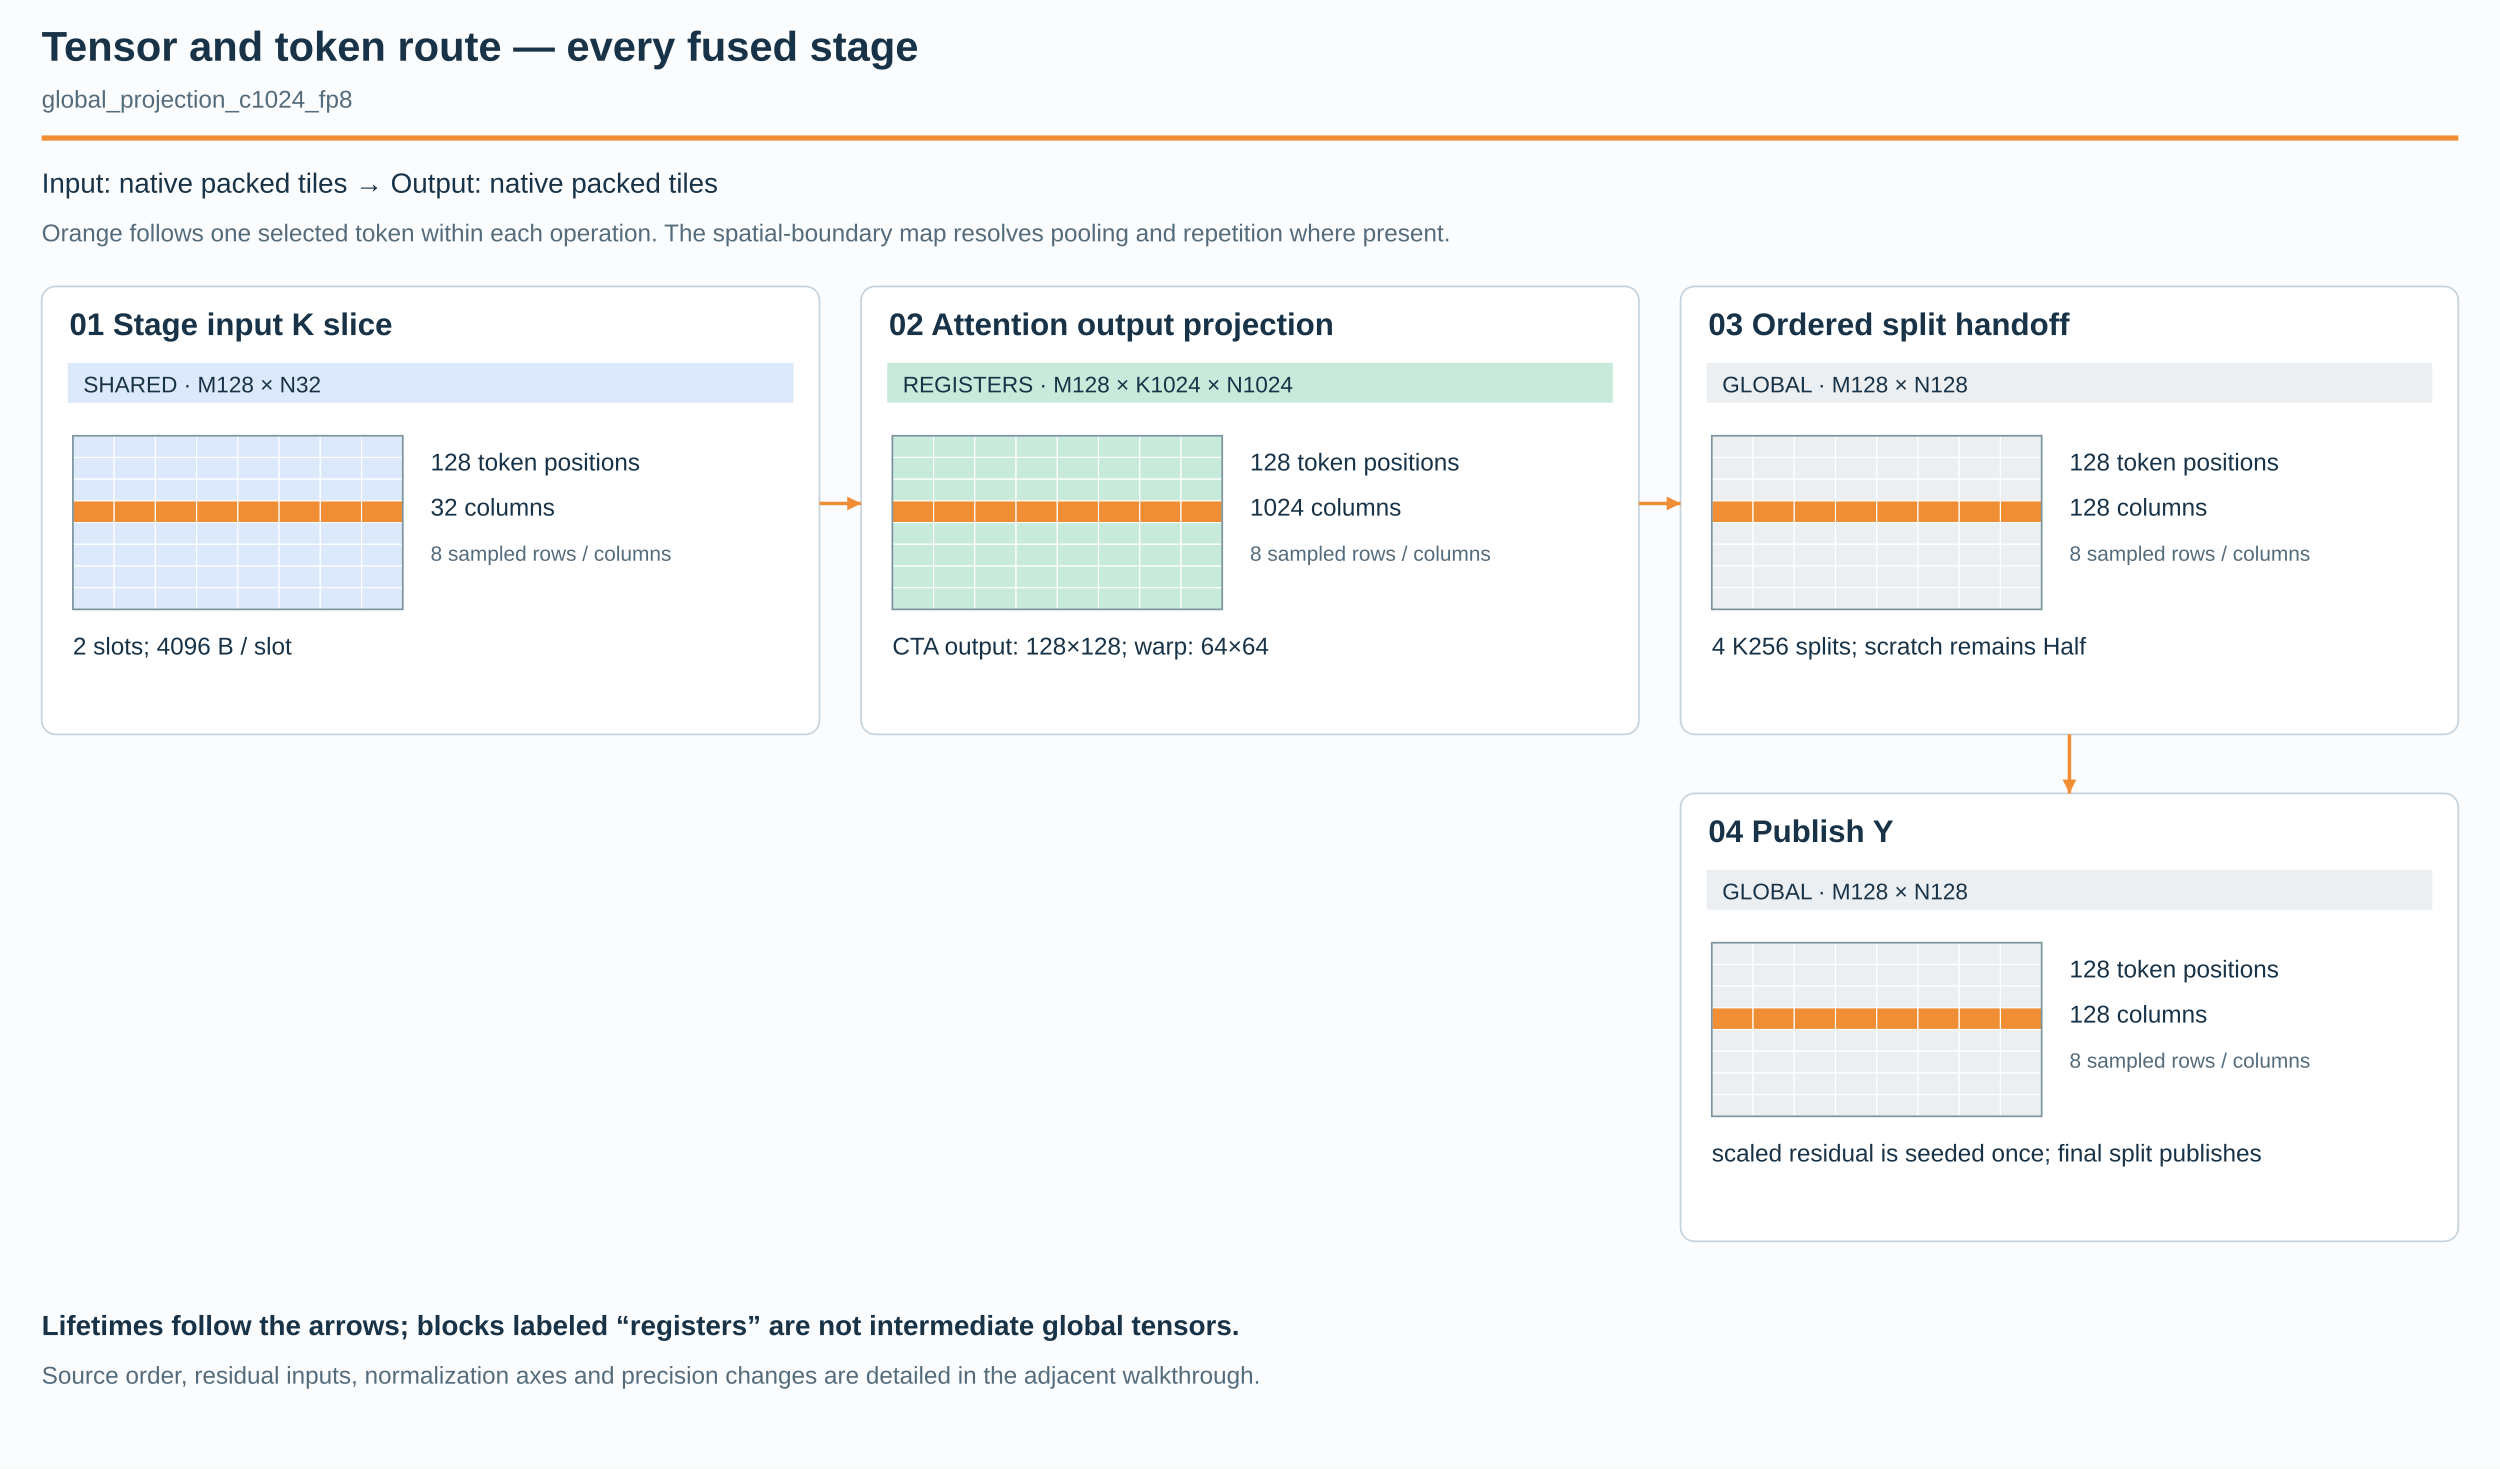
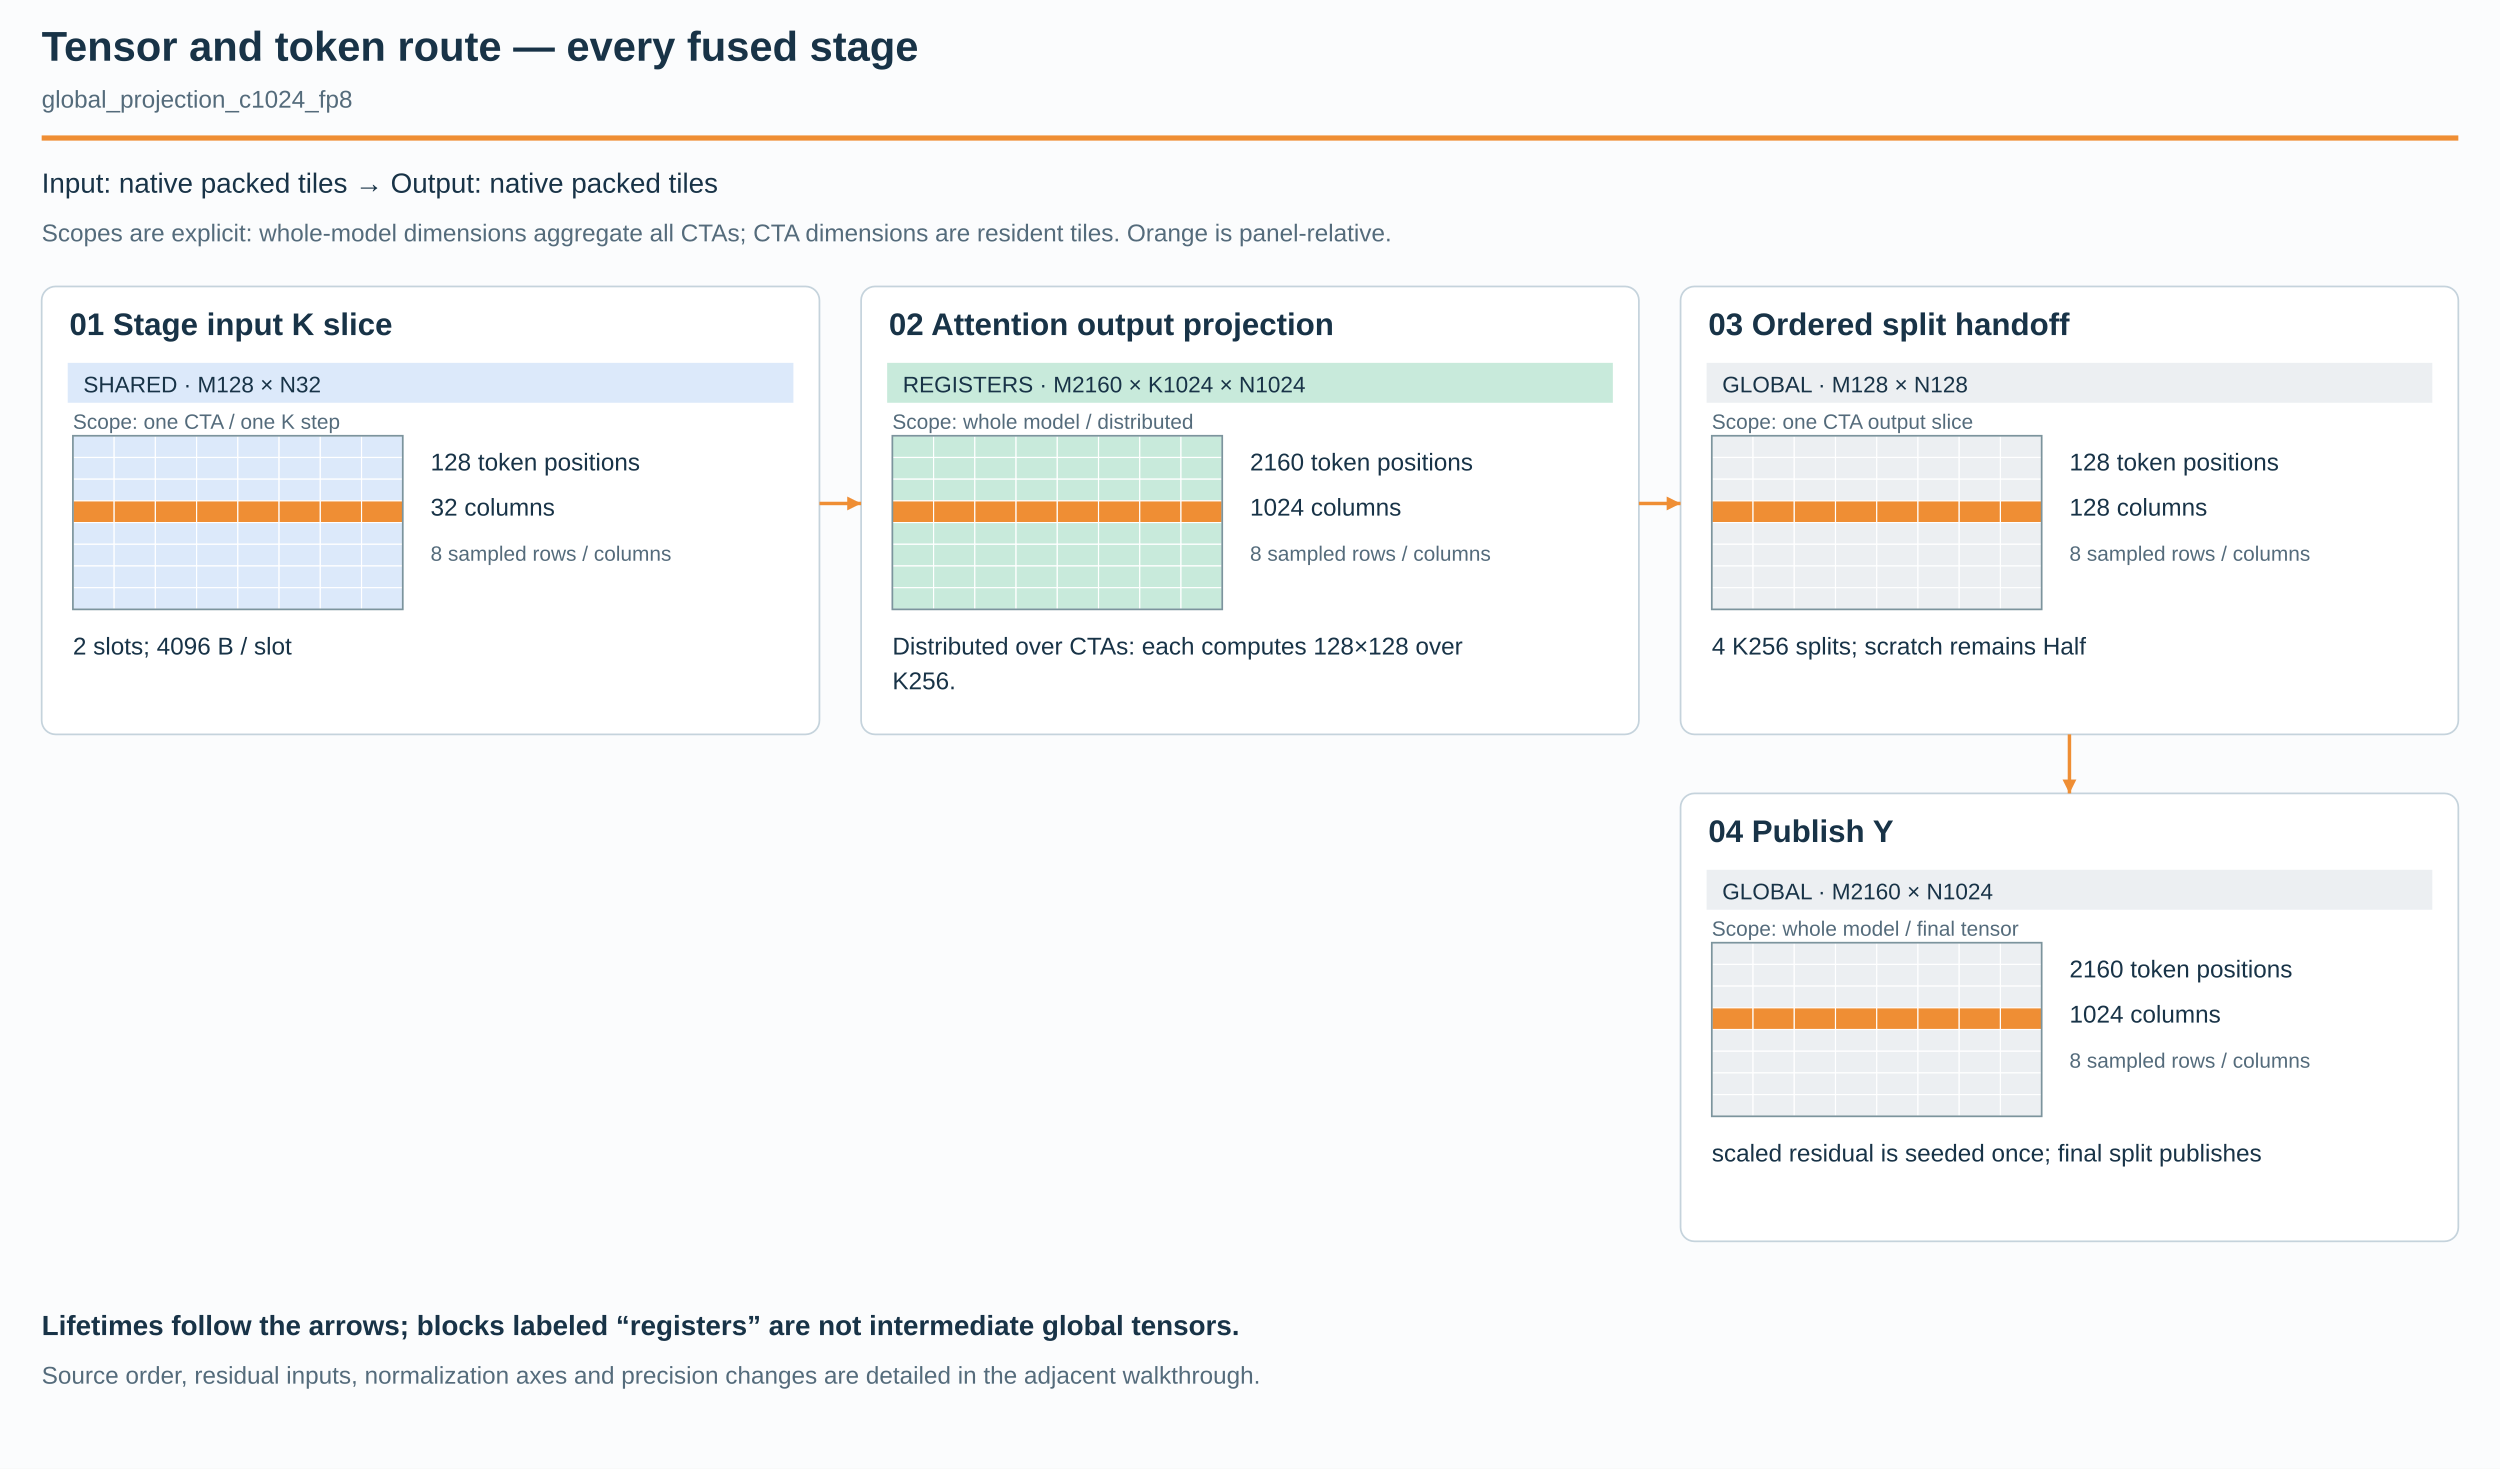
<svg xmlns="http://www.w3.org/2000/svg" viewBox="0 0 1440 846" role="img" aria-labelledby="title desc" data-kernel="global_projection_c1024_fp8">
  <rect x="0" y="0" width="1440" height="846" rx="0" fill="#fbfcfd" stroke="none" stroke-width="1" />
  <text x="24" y="35" text-anchor="start" style="font-family:Segoe UI,Arial,sans-serif;font-size:24px;fill:#183347;font-weight:650">Tensor and token route — every fused stage</text>
  <text x="24" y="62" text-anchor="start" style="font-family:Segoe UI,Arial,sans-serif;font-size:14px;fill:#546b7b;font-weight:400">global_projection_c1024_fp8</text>
  <rect x="24" y="78" width="1392" height="3" rx="0" fill="#ef8e34" stroke="none" stroke-width="1" />
  <text x="24" y="111" text-anchor="start" style="font-family:Segoe UI,Arial,sans-serif;font-size:16px;fill:#183347;font-weight:400">Input: native packed tiles    →    Output: native packed tiles</text>
-   <text x="24" y="139" text-anchor="start" style="font-family:Segoe UI,Arial,sans-serif;font-size:14px;fill:#546b7b;font-weight:400">Orange follows one selected token within each operation. The spatial-boundary map resolves pooling and repetition where present.</text>
+   <text x="24" y="139" text-anchor="start" style="font-family:Segoe UI,Arial,sans-serif;font-size:14px;fill:#546b7b;font-weight:400">Scopes are explicit: whole-model dimensions aggregate all CTAs; CTA dimensions are resident tiles. Orange is panel-relative.</text>
  <rect x="24" y="165" width="448" height="258" rx="8" fill="#fff" stroke="#c5d3dc" stroke-width="1" />
  <text x="40" y="193" text-anchor="start" style="font-family:Segoe UI,Arial,sans-serif;font-size:18px;fill:#183347;font-weight:650">01  Stage input K slice</text>
  <rect x="39" y="209" width="418" height="23" rx="0" fill="#dce9fa" stroke="none" stroke-width="1" />
  <text x="48" y="226" text-anchor="start" style="font-family:Segoe UI,Arial,sans-serif;font-size:13px;fill:#183347;font-weight:400">SHARED · M128 × N32</text>
+   <text x="42" y="247" text-anchor="start" style="font-family:Segoe UI,Arial,sans-serif;font-size:12px;fill:#546b7b;font-weight:400">Scope: one CTA / one K step</text>
  <rect x="42.0" y="251.0" width="23.75" height="12.5" rx="0" fill="#dce9fa" stroke="#ffffff" stroke-width="0.65" />
  <rect x="65.75" y="251.0" width="23.75" height="12.5" rx="0" fill="#dce9fa" stroke="#ffffff" stroke-width="0.65" />
  <rect x="89.5" y="251.0" width="23.75" height="12.5" rx="0" fill="#dce9fa" stroke="#ffffff" stroke-width="0.65" />
  <rect x="113.25" y="251.0" width="23.75" height="12.5" rx="0" fill="#dce9fa" stroke="#ffffff" stroke-width="0.65" />
  <rect x="137.0" y="251.0" width="23.75" height="12.5" rx="0" fill="#dce9fa" stroke="#ffffff" stroke-width="0.65" />
  <rect x="160.75" y="251.0" width="23.75" height="12.5" rx="0" fill="#dce9fa" stroke="#ffffff" stroke-width="0.65" />
  <rect x="184.5" y="251.0" width="23.75" height="12.5" rx="0" fill="#dce9fa" stroke="#ffffff" stroke-width="0.65" />
  <rect x="208.25" y="251.0" width="23.75" height="12.5" rx="0" fill="#dce9fa" stroke="#ffffff" stroke-width="0.65" />
  <rect x="42.0" y="263.5" width="23.75" height="12.5" rx="0" fill="#dce9fa" stroke="#ffffff" stroke-width="0.65" />
  <rect x="65.75" y="263.5" width="23.75" height="12.5" rx="0" fill="#dce9fa" stroke="#ffffff" stroke-width="0.65" />
  <rect x="89.5" y="263.5" width="23.75" height="12.5" rx="0" fill="#dce9fa" stroke="#ffffff" stroke-width="0.65" />
  <rect x="113.25" y="263.5" width="23.75" height="12.5" rx="0" fill="#dce9fa" stroke="#ffffff" stroke-width="0.65" />
  <rect x="137.0" y="263.5" width="23.75" height="12.5" rx="0" fill="#dce9fa" stroke="#ffffff" stroke-width="0.65" />
  <rect x="160.75" y="263.5" width="23.75" height="12.5" rx="0" fill="#dce9fa" stroke="#ffffff" stroke-width="0.65" />
  <rect x="184.5" y="263.5" width="23.75" height="12.5" rx="0" fill="#dce9fa" stroke="#ffffff" stroke-width="0.65" />
  <rect x="208.25" y="263.5" width="23.75" height="12.5" rx="0" fill="#dce9fa" stroke="#ffffff" stroke-width="0.65" />
  <rect x="42.0" y="276.0" width="23.75" height="12.5" rx="0" fill="#dce9fa" stroke="#ffffff" stroke-width="0.65" />
  <rect x="65.75" y="276.0" width="23.75" height="12.5" rx="0" fill="#dce9fa" stroke="#ffffff" stroke-width="0.65" />
  <rect x="89.5" y="276.0" width="23.75" height="12.5" rx="0" fill="#dce9fa" stroke="#ffffff" stroke-width="0.65" />
  <rect x="113.25" y="276.0" width="23.75" height="12.5" rx="0" fill="#dce9fa" stroke="#ffffff" stroke-width="0.65" />
  <rect x="137.0" y="276.0" width="23.75" height="12.5" rx="0" fill="#dce9fa" stroke="#ffffff" stroke-width="0.65" />
  <rect x="160.75" y="276.0" width="23.75" height="12.5" rx="0" fill="#dce9fa" stroke="#ffffff" stroke-width="0.65" />
  <rect x="184.5" y="276.0" width="23.75" height="12.5" rx="0" fill="#dce9fa" stroke="#ffffff" stroke-width="0.65" />
  <rect x="208.25" y="276.0" width="23.75" height="12.5" rx="0" fill="#dce9fa" stroke="#ffffff" stroke-width="0.65" />
  <rect x="42.0" y="288.5" width="23.75" height="12.5" rx="0" fill="#ef8e34" stroke="#ffffff" stroke-width="0.65" />
  <rect x="65.75" y="288.5" width="23.75" height="12.5" rx="0" fill="#ef8e34" stroke="#ffffff" stroke-width="0.65" />
  <rect x="89.5" y="288.5" width="23.75" height="12.5" rx="0" fill="#ef8e34" stroke="#ffffff" stroke-width="0.65" />
  <rect x="113.25" y="288.5" width="23.75" height="12.5" rx="0" fill="#ef8e34" stroke="#ffffff" stroke-width="0.65" />
  <rect x="137.0" y="288.5" width="23.75" height="12.5" rx="0" fill="#ef8e34" stroke="#ffffff" stroke-width="0.65" />
  <rect x="160.75" y="288.5" width="23.75" height="12.5" rx="0" fill="#ef8e34" stroke="#ffffff" stroke-width="0.65" />
  <rect x="184.5" y="288.5" width="23.75" height="12.5" rx="0" fill="#ef8e34" stroke="#ffffff" stroke-width="0.65" />
  <rect x="208.25" y="288.5" width="23.75" height="12.5" rx="0" fill="#ef8e34" stroke="#ffffff" stroke-width="0.65" />
  <rect x="42.0" y="301.0" width="23.75" height="12.5" rx="0" fill="#dce9fa" stroke="#ffffff" stroke-width="0.65" />
  <rect x="65.75" y="301.0" width="23.75" height="12.5" rx="0" fill="#dce9fa" stroke="#ffffff" stroke-width="0.65" />
  <rect x="89.5" y="301.0" width="23.75" height="12.5" rx="0" fill="#dce9fa" stroke="#ffffff" stroke-width="0.65" />
  <rect x="113.25" y="301.0" width="23.75" height="12.5" rx="0" fill="#dce9fa" stroke="#ffffff" stroke-width="0.65" />
  <rect x="137.0" y="301.0" width="23.75" height="12.5" rx="0" fill="#dce9fa" stroke="#ffffff" stroke-width="0.65" />
  <rect x="160.75" y="301.0" width="23.75" height="12.5" rx="0" fill="#dce9fa" stroke="#ffffff" stroke-width="0.65" />
  <rect x="184.5" y="301.0" width="23.75" height="12.5" rx="0" fill="#dce9fa" stroke="#ffffff" stroke-width="0.65" />
  <rect x="208.25" y="301.0" width="23.75" height="12.5" rx="0" fill="#dce9fa" stroke="#ffffff" stroke-width="0.65" />
  <rect x="42.0" y="313.5" width="23.75" height="12.5" rx="0" fill="#dce9fa" stroke="#ffffff" stroke-width="0.65" />
  <rect x="65.75" y="313.5" width="23.75" height="12.5" rx="0" fill="#dce9fa" stroke="#ffffff" stroke-width="0.65" />
  <rect x="89.5" y="313.5" width="23.75" height="12.5" rx="0" fill="#dce9fa" stroke="#ffffff" stroke-width="0.65" />
  <rect x="113.25" y="313.5" width="23.75" height="12.5" rx="0" fill="#dce9fa" stroke="#ffffff" stroke-width="0.65" />
  <rect x="137.0" y="313.5" width="23.75" height="12.5" rx="0" fill="#dce9fa" stroke="#ffffff" stroke-width="0.65" />
  <rect x="160.75" y="313.5" width="23.75" height="12.5" rx="0" fill="#dce9fa" stroke="#ffffff" stroke-width="0.65" />
  <rect x="184.5" y="313.5" width="23.75" height="12.5" rx="0" fill="#dce9fa" stroke="#ffffff" stroke-width="0.65" />
  <rect x="208.25" y="313.5" width="23.75" height="12.5" rx="0" fill="#dce9fa" stroke="#ffffff" stroke-width="0.65" />
  <rect x="42.0" y="326.0" width="23.75" height="12.5" rx="0" fill="#dce9fa" stroke="#ffffff" stroke-width="0.65" />
  <rect x="65.75" y="326.0" width="23.75" height="12.5" rx="0" fill="#dce9fa" stroke="#ffffff" stroke-width="0.65" />
  <rect x="89.5" y="326.0" width="23.75" height="12.5" rx="0" fill="#dce9fa" stroke="#ffffff" stroke-width="0.65" />
  <rect x="113.25" y="326.0" width="23.75" height="12.5" rx="0" fill="#dce9fa" stroke="#ffffff" stroke-width="0.65" />
  <rect x="137.0" y="326.0" width="23.75" height="12.5" rx="0" fill="#dce9fa" stroke="#ffffff" stroke-width="0.65" />
  <rect x="160.75" y="326.0" width="23.75" height="12.5" rx="0" fill="#dce9fa" stroke="#ffffff" stroke-width="0.65" />
  <rect x="184.5" y="326.0" width="23.75" height="12.5" rx="0" fill="#dce9fa" stroke="#ffffff" stroke-width="0.65" />
  <rect x="208.25" y="326.0" width="23.75" height="12.5" rx="0" fill="#dce9fa" stroke="#ffffff" stroke-width="0.65" />
  <rect x="42.0" y="338.5" width="23.75" height="12.5" rx="0" fill="#dce9fa" stroke="#ffffff" stroke-width="0.65" />
  <rect x="65.75" y="338.5" width="23.75" height="12.5" rx="0" fill="#dce9fa" stroke="#ffffff" stroke-width="0.65" />
  <rect x="89.5" y="338.5" width="23.75" height="12.5" rx="0" fill="#dce9fa" stroke="#ffffff" stroke-width="0.65" />
  <rect x="113.25" y="338.5" width="23.75" height="12.5" rx="0" fill="#dce9fa" stroke="#ffffff" stroke-width="0.65" />
  <rect x="137.0" y="338.5" width="23.75" height="12.5" rx="0" fill="#dce9fa" stroke="#ffffff" stroke-width="0.65" />
  <rect x="160.75" y="338.5" width="23.75" height="12.5" rx="0" fill="#dce9fa" stroke="#ffffff" stroke-width="0.65" />
  <rect x="184.5" y="338.5" width="23.75" height="12.5" rx="0" fill="#dce9fa" stroke="#ffffff" stroke-width="0.65" />
  <rect x="208.25" y="338.5" width="23.75" height="12.5" rx="0" fill="#dce9fa" stroke="#ffffff" stroke-width="0.65" />
  <rect x="42" y="251" width="190" height="100" rx="0" fill="none" stroke="#7c949d" stroke-width="1" />
  <text x="248" y="271" text-anchor="start" style="font-family:Segoe UI,Arial,sans-serif;font-size:14px;fill:#183347;font-weight:400">128 token positions</text>
  <text x="248" y="297" text-anchor="start" style="font-family:Segoe UI,Arial,sans-serif;font-size:14px;fill:#183347;font-weight:400">32 columns</text>
  <text x="248" y="323" text-anchor="start" style="font-family:Segoe UI,Arial,sans-serif;font-size:12px;fill:#546b7b;font-weight:400">8 sampled rows / columns</text>
  <text x="42" y="377" text-anchor="start" style="font-family:Segoe UI,Arial,sans-serif;font-size:14px;fill:#183347;font-weight:400">2 slots; 4096 B / slot</text>
  <rect x="496" y="165" width="448" height="258" rx="8" fill="#fff" stroke="#c5d3dc" stroke-width="1" />
  <text x="512" y="193" text-anchor="start" style="font-family:Segoe UI,Arial,sans-serif;font-size:18px;fill:#183347;font-weight:650">02  Attention output projection</text>
  <rect x="511" y="209" width="418" height="23" rx="0" fill="#c8eadb" stroke="none" stroke-width="1" />
-   <text x="520" y="226" text-anchor="start" style="font-family:Segoe UI,Arial,sans-serif;font-size:13px;fill:#183347;font-weight:400">REGISTERS · M128 × K1024 × N1024</text>
+   <text x="520" y="226" text-anchor="start" style="font-family:Segoe UI,Arial,sans-serif;font-size:13px;fill:#183347;font-weight:400">REGISTERS · M2160 × K1024 × N1024</text>
+   <text x="514" y="247" text-anchor="start" style="font-family:Segoe UI,Arial,sans-serif;font-size:12px;fill:#546b7b;font-weight:400">Scope: whole model / distributed</text>
  <rect x="514.0" y="251.0" width="23.75" height="12.5" rx="0" fill="#c8eadb" stroke="#ffffff" stroke-width="0.65" />
  <rect x="537.75" y="251.0" width="23.75" height="12.5" rx="0" fill="#c8eadb" stroke="#ffffff" stroke-width="0.65" />
  <rect x="561.5" y="251.0" width="23.75" height="12.5" rx="0" fill="#c8eadb" stroke="#ffffff" stroke-width="0.65" />
  <rect x="585.25" y="251.0" width="23.75" height="12.5" rx="0" fill="#c8eadb" stroke="#ffffff" stroke-width="0.65" />
  <rect x="609.0" y="251.0" width="23.75" height="12.5" rx="0" fill="#c8eadb" stroke="#ffffff" stroke-width="0.65" />
  <rect x="632.75" y="251.0" width="23.75" height="12.5" rx="0" fill="#c8eadb" stroke="#ffffff" stroke-width="0.65" />
  <rect x="656.5" y="251.0" width="23.75" height="12.5" rx="0" fill="#c8eadb" stroke="#ffffff" stroke-width="0.65" />
  <rect x="680.25" y="251.0" width="23.75" height="12.5" rx="0" fill="#c8eadb" stroke="#ffffff" stroke-width="0.65" />
  <rect x="514.0" y="263.5" width="23.75" height="12.5" rx="0" fill="#c8eadb" stroke="#ffffff" stroke-width="0.65" />
  <rect x="537.75" y="263.5" width="23.75" height="12.5" rx="0" fill="#c8eadb" stroke="#ffffff" stroke-width="0.65" />
  <rect x="561.5" y="263.5" width="23.75" height="12.5" rx="0" fill="#c8eadb" stroke="#ffffff" stroke-width="0.65" />
  <rect x="585.25" y="263.5" width="23.75" height="12.5" rx="0" fill="#c8eadb" stroke="#ffffff" stroke-width="0.65" />
  <rect x="609.0" y="263.5" width="23.75" height="12.5" rx="0" fill="#c8eadb" stroke="#ffffff" stroke-width="0.65" />
  <rect x="632.75" y="263.5" width="23.75" height="12.5" rx="0" fill="#c8eadb" stroke="#ffffff" stroke-width="0.65" />
  <rect x="656.5" y="263.5" width="23.75" height="12.5" rx="0" fill="#c8eadb" stroke="#ffffff" stroke-width="0.65" />
  <rect x="680.25" y="263.5" width="23.75" height="12.5" rx="0" fill="#c8eadb" stroke="#ffffff" stroke-width="0.65" />
  <rect x="514.0" y="276.0" width="23.75" height="12.5" rx="0" fill="#c8eadb" stroke="#ffffff" stroke-width="0.65" />
  <rect x="537.75" y="276.0" width="23.75" height="12.5" rx="0" fill="#c8eadb" stroke="#ffffff" stroke-width="0.65" />
  <rect x="561.5" y="276.0" width="23.75" height="12.5" rx="0" fill="#c8eadb" stroke="#ffffff" stroke-width="0.65" />
  <rect x="585.25" y="276.0" width="23.75" height="12.5" rx="0" fill="#c8eadb" stroke="#ffffff" stroke-width="0.65" />
  <rect x="609.0" y="276.0" width="23.75" height="12.5" rx="0" fill="#c8eadb" stroke="#ffffff" stroke-width="0.65" />
  <rect x="632.75" y="276.0" width="23.75" height="12.5" rx="0" fill="#c8eadb" stroke="#ffffff" stroke-width="0.65" />
  <rect x="656.5" y="276.0" width="23.75" height="12.5" rx="0" fill="#c8eadb" stroke="#ffffff" stroke-width="0.65" />
  <rect x="680.25" y="276.0" width="23.75" height="12.5" rx="0" fill="#c8eadb" stroke="#ffffff" stroke-width="0.65" />
  <rect x="514.0" y="288.5" width="23.75" height="12.5" rx="0" fill="#ef8e34" stroke="#ffffff" stroke-width="0.65" />
  <rect x="537.75" y="288.5" width="23.75" height="12.5" rx="0" fill="#ef8e34" stroke="#ffffff" stroke-width="0.65" />
  <rect x="561.5" y="288.5" width="23.75" height="12.5" rx="0" fill="#ef8e34" stroke="#ffffff" stroke-width="0.65" />
  <rect x="585.25" y="288.5" width="23.75" height="12.5" rx="0" fill="#ef8e34" stroke="#ffffff" stroke-width="0.65" />
  <rect x="609.0" y="288.5" width="23.75" height="12.5" rx="0" fill="#ef8e34" stroke="#ffffff" stroke-width="0.65" />
  <rect x="632.75" y="288.5" width="23.75" height="12.5" rx="0" fill="#ef8e34" stroke="#ffffff" stroke-width="0.65" />
  <rect x="656.5" y="288.5" width="23.75" height="12.5" rx="0" fill="#ef8e34" stroke="#ffffff" stroke-width="0.65" />
  <rect x="680.25" y="288.5" width="23.75" height="12.5" rx="0" fill="#ef8e34" stroke="#ffffff" stroke-width="0.65" />
  <rect x="514.0" y="301.0" width="23.75" height="12.5" rx="0" fill="#c8eadb" stroke="#ffffff" stroke-width="0.65" />
  <rect x="537.75" y="301.0" width="23.75" height="12.5" rx="0" fill="#c8eadb" stroke="#ffffff" stroke-width="0.65" />
  <rect x="561.5" y="301.0" width="23.75" height="12.5" rx="0" fill="#c8eadb" stroke="#ffffff" stroke-width="0.65" />
  <rect x="585.25" y="301.0" width="23.75" height="12.5" rx="0" fill="#c8eadb" stroke="#ffffff" stroke-width="0.65" />
  <rect x="609.0" y="301.0" width="23.75" height="12.5" rx="0" fill="#c8eadb" stroke="#ffffff" stroke-width="0.65" />
  <rect x="632.75" y="301.0" width="23.75" height="12.5" rx="0" fill="#c8eadb" stroke="#ffffff" stroke-width="0.65" />
  <rect x="656.5" y="301.0" width="23.75" height="12.5" rx="0" fill="#c8eadb" stroke="#ffffff" stroke-width="0.65" />
  <rect x="680.25" y="301.0" width="23.75" height="12.5" rx="0" fill="#c8eadb" stroke="#ffffff" stroke-width="0.65" />
  <rect x="514.0" y="313.5" width="23.75" height="12.5" rx="0" fill="#c8eadb" stroke="#ffffff" stroke-width="0.65" />
  <rect x="537.75" y="313.5" width="23.75" height="12.5" rx="0" fill="#c8eadb" stroke="#ffffff" stroke-width="0.65" />
  <rect x="561.5" y="313.5" width="23.75" height="12.5" rx="0" fill="#c8eadb" stroke="#ffffff" stroke-width="0.65" />
  <rect x="585.25" y="313.5" width="23.75" height="12.5" rx="0" fill="#c8eadb" stroke="#ffffff" stroke-width="0.65" />
  <rect x="609.0" y="313.5" width="23.75" height="12.5" rx="0" fill="#c8eadb" stroke="#ffffff" stroke-width="0.65" />
  <rect x="632.75" y="313.5" width="23.75" height="12.5" rx="0" fill="#c8eadb" stroke="#ffffff" stroke-width="0.65" />
  <rect x="656.5" y="313.5" width="23.75" height="12.5" rx="0" fill="#c8eadb" stroke="#ffffff" stroke-width="0.65" />
  <rect x="680.25" y="313.5" width="23.75" height="12.5" rx="0" fill="#c8eadb" stroke="#ffffff" stroke-width="0.65" />
  <rect x="514.0" y="326.0" width="23.75" height="12.5" rx="0" fill="#c8eadb" stroke="#ffffff" stroke-width="0.65" />
  <rect x="537.75" y="326.0" width="23.75" height="12.5" rx="0" fill="#c8eadb" stroke="#ffffff" stroke-width="0.65" />
  <rect x="561.5" y="326.0" width="23.75" height="12.5" rx="0" fill="#c8eadb" stroke="#ffffff" stroke-width="0.65" />
  <rect x="585.25" y="326.0" width="23.75" height="12.5" rx="0" fill="#c8eadb" stroke="#ffffff" stroke-width="0.65" />
  <rect x="609.0" y="326.0" width="23.75" height="12.5" rx="0" fill="#c8eadb" stroke="#ffffff" stroke-width="0.65" />
  <rect x="632.75" y="326.0" width="23.75" height="12.5" rx="0" fill="#c8eadb" stroke="#ffffff" stroke-width="0.65" />
  <rect x="656.5" y="326.0" width="23.75" height="12.5" rx="0" fill="#c8eadb" stroke="#ffffff" stroke-width="0.65" />
  <rect x="680.25" y="326.0" width="23.75" height="12.5" rx="0" fill="#c8eadb" stroke="#ffffff" stroke-width="0.65" />
  <rect x="514.0" y="338.5" width="23.75" height="12.5" rx="0" fill="#c8eadb" stroke="#ffffff" stroke-width="0.65" />
  <rect x="537.75" y="338.5" width="23.75" height="12.5" rx="0" fill="#c8eadb" stroke="#ffffff" stroke-width="0.65" />
  <rect x="561.5" y="338.5" width="23.75" height="12.5" rx="0" fill="#c8eadb" stroke="#ffffff" stroke-width="0.65" />
  <rect x="585.25" y="338.5" width="23.75" height="12.5" rx="0" fill="#c8eadb" stroke="#ffffff" stroke-width="0.65" />
  <rect x="609.0" y="338.5" width="23.75" height="12.5" rx="0" fill="#c8eadb" stroke="#ffffff" stroke-width="0.65" />
  <rect x="632.75" y="338.5" width="23.75" height="12.5" rx="0" fill="#c8eadb" stroke="#ffffff" stroke-width="0.65" />
  <rect x="656.5" y="338.5" width="23.75" height="12.5" rx="0" fill="#c8eadb" stroke="#ffffff" stroke-width="0.65" />
  <rect x="680.25" y="338.5" width="23.75" height="12.5" rx="0" fill="#c8eadb" stroke="#ffffff" stroke-width="0.65" />
  <rect x="514" y="251" width="190" height="100" rx="0" fill="none" stroke="#7c949d" stroke-width="1" />
-   <text x="720" y="271" text-anchor="start" style="font-family:Segoe UI,Arial,sans-serif;font-size:14px;fill:#183347;font-weight:400">128 token positions</text>
+   <text x="720" y="271" text-anchor="start" style="font-family:Segoe UI,Arial,sans-serif;font-size:14px;fill:#183347;font-weight:400">2160 token positions</text>
  <text x="720" y="297" text-anchor="start" style="font-family:Segoe UI,Arial,sans-serif;font-size:14px;fill:#183347;font-weight:400">1024 columns</text>
  <text x="720" y="323" text-anchor="start" style="font-family:Segoe UI,Arial,sans-serif;font-size:12px;fill:#546b7b;font-weight:400">8 sampled rows / columns</text>
-   <text x="514" y="377" text-anchor="start" style="font-family:Segoe UI,Arial,sans-serif;font-size:14px;fill:#183347;font-weight:400">CTA output: 128×128; warp: 64×64</text>
+   <text x="514" y="377" text-anchor="start" style="font-family:Segoe UI,Arial,sans-serif;font-size:14px;fill:#183347;font-weight:400">Distributed over CTAs: each computes 128×128 over</text>
+   <text x="514" y="397" text-anchor="start" style="font-family:Segoe UI,Arial,sans-serif;font-size:14px;fill:#183347;font-weight:400">K256.</text>
  <path d="M472,290 L496,290" fill="none" stroke="#ef8e34" stroke-width="2" />
  <polygon points="496.0,290.0 488.0,286.0 488.0,294.0" fill="#ef8e34" />
  <rect x="968" y="165" width="448" height="258" rx="8" fill="#fff" stroke="#c5d3dc" stroke-width="1" />
  <text x="984" y="193" text-anchor="start" style="font-family:Segoe UI,Arial,sans-serif;font-size:18px;fill:#183347;font-weight:650">03  Ordered split handoff</text>
  <rect x="983" y="209" width="418" height="23" rx="0" fill="#eceff2" stroke="none" stroke-width="1" />
  <text x="992" y="226" text-anchor="start" style="font-family:Segoe UI,Arial,sans-serif;font-size:13px;fill:#183347;font-weight:400">GLOBAL · M128 × N128</text>
+   <text x="986" y="247" text-anchor="start" style="font-family:Segoe UI,Arial,sans-serif;font-size:12px;fill:#546b7b;font-weight:400">Scope: one CTA output slice</text>
  <rect x="986.0" y="251.0" width="23.75" height="12.5" rx="0" fill="#eceff2" stroke="#ffffff" stroke-width="0.65" />
  <rect x="1009.75" y="251.0" width="23.75" height="12.5" rx="0" fill="#eceff2" stroke="#ffffff" stroke-width="0.65" />
  <rect x="1033.5" y="251.0" width="23.75" height="12.5" rx="0" fill="#eceff2" stroke="#ffffff" stroke-width="0.65" />
  <rect x="1057.25" y="251.0" width="23.75" height="12.5" rx="0" fill="#eceff2" stroke="#ffffff" stroke-width="0.65" />
  <rect x="1081.0" y="251.0" width="23.75" height="12.5" rx="0" fill="#eceff2" stroke="#ffffff" stroke-width="0.65" />
  <rect x="1104.75" y="251.0" width="23.75" height="12.5" rx="0" fill="#eceff2" stroke="#ffffff" stroke-width="0.65" />
  <rect x="1128.5" y="251.0" width="23.75" height="12.5" rx="0" fill="#eceff2" stroke="#ffffff" stroke-width="0.65" />
  <rect x="1152.25" y="251.0" width="23.75" height="12.5" rx="0" fill="#eceff2" stroke="#ffffff" stroke-width="0.65" />
  <rect x="986.0" y="263.5" width="23.75" height="12.5" rx="0" fill="#eceff2" stroke="#ffffff" stroke-width="0.65" />
  <rect x="1009.75" y="263.5" width="23.75" height="12.5" rx="0" fill="#eceff2" stroke="#ffffff" stroke-width="0.65" />
  <rect x="1033.5" y="263.5" width="23.75" height="12.5" rx="0" fill="#eceff2" stroke="#ffffff" stroke-width="0.65" />
  <rect x="1057.25" y="263.5" width="23.75" height="12.5" rx="0" fill="#eceff2" stroke="#ffffff" stroke-width="0.65" />
  <rect x="1081.0" y="263.5" width="23.75" height="12.5" rx="0" fill="#eceff2" stroke="#ffffff" stroke-width="0.65" />
  <rect x="1104.75" y="263.5" width="23.75" height="12.5" rx="0" fill="#eceff2" stroke="#ffffff" stroke-width="0.65" />
  <rect x="1128.5" y="263.5" width="23.75" height="12.5" rx="0" fill="#eceff2" stroke="#ffffff" stroke-width="0.65" />
  <rect x="1152.25" y="263.5" width="23.75" height="12.5" rx="0" fill="#eceff2" stroke="#ffffff" stroke-width="0.65" />
  <rect x="986.0" y="276.0" width="23.75" height="12.5" rx="0" fill="#eceff2" stroke="#ffffff" stroke-width="0.65" />
  <rect x="1009.75" y="276.0" width="23.75" height="12.5" rx="0" fill="#eceff2" stroke="#ffffff" stroke-width="0.65" />
  <rect x="1033.5" y="276.0" width="23.75" height="12.5" rx="0" fill="#eceff2" stroke="#ffffff" stroke-width="0.65" />
  <rect x="1057.25" y="276.0" width="23.75" height="12.5" rx="0" fill="#eceff2" stroke="#ffffff" stroke-width="0.65" />
  <rect x="1081.0" y="276.0" width="23.75" height="12.5" rx="0" fill="#eceff2" stroke="#ffffff" stroke-width="0.65" />
  <rect x="1104.75" y="276.0" width="23.75" height="12.5" rx="0" fill="#eceff2" stroke="#ffffff" stroke-width="0.65" />
  <rect x="1128.5" y="276.0" width="23.75" height="12.5" rx="0" fill="#eceff2" stroke="#ffffff" stroke-width="0.65" />
  <rect x="1152.25" y="276.0" width="23.75" height="12.5" rx="0" fill="#eceff2" stroke="#ffffff" stroke-width="0.65" />
  <rect x="986.0" y="288.5" width="23.75" height="12.5" rx="0" fill="#ef8e34" stroke="#ffffff" stroke-width="0.65" />
  <rect x="1009.75" y="288.5" width="23.75" height="12.5" rx="0" fill="#ef8e34" stroke="#ffffff" stroke-width="0.65" />
  <rect x="1033.5" y="288.5" width="23.75" height="12.5" rx="0" fill="#ef8e34" stroke="#ffffff" stroke-width="0.65" />
  <rect x="1057.25" y="288.5" width="23.75" height="12.5" rx="0" fill="#ef8e34" stroke="#ffffff" stroke-width="0.65" />
  <rect x="1081.0" y="288.5" width="23.75" height="12.5" rx="0" fill="#ef8e34" stroke="#ffffff" stroke-width="0.65" />
  <rect x="1104.75" y="288.5" width="23.75" height="12.5" rx="0" fill="#ef8e34" stroke="#ffffff" stroke-width="0.65" />
  <rect x="1128.5" y="288.5" width="23.75" height="12.5" rx="0" fill="#ef8e34" stroke="#ffffff" stroke-width="0.65" />
  <rect x="1152.25" y="288.5" width="23.75" height="12.5" rx="0" fill="#ef8e34" stroke="#ffffff" stroke-width="0.65" />
  <rect x="986.0" y="301.0" width="23.75" height="12.5" rx="0" fill="#eceff2" stroke="#ffffff" stroke-width="0.65" />
  <rect x="1009.75" y="301.0" width="23.75" height="12.5" rx="0" fill="#eceff2" stroke="#ffffff" stroke-width="0.65" />
  <rect x="1033.5" y="301.0" width="23.75" height="12.5" rx="0" fill="#eceff2" stroke="#ffffff" stroke-width="0.65" />
  <rect x="1057.25" y="301.0" width="23.75" height="12.5" rx="0" fill="#eceff2" stroke="#ffffff" stroke-width="0.65" />
  <rect x="1081.0" y="301.0" width="23.75" height="12.5" rx="0" fill="#eceff2" stroke="#ffffff" stroke-width="0.65" />
  <rect x="1104.75" y="301.0" width="23.75" height="12.5" rx="0" fill="#eceff2" stroke="#ffffff" stroke-width="0.65" />
  <rect x="1128.5" y="301.0" width="23.75" height="12.5" rx="0" fill="#eceff2" stroke="#ffffff" stroke-width="0.65" />
  <rect x="1152.25" y="301.0" width="23.75" height="12.5" rx="0" fill="#eceff2" stroke="#ffffff" stroke-width="0.65" />
  <rect x="986.0" y="313.5" width="23.75" height="12.5" rx="0" fill="#eceff2" stroke="#ffffff" stroke-width="0.65" />
  <rect x="1009.75" y="313.5" width="23.75" height="12.5" rx="0" fill="#eceff2" stroke="#ffffff" stroke-width="0.65" />
  <rect x="1033.5" y="313.5" width="23.75" height="12.5" rx="0" fill="#eceff2" stroke="#ffffff" stroke-width="0.65" />
  <rect x="1057.25" y="313.5" width="23.75" height="12.5" rx="0" fill="#eceff2" stroke="#ffffff" stroke-width="0.65" />
  <rect x="1081.0" y="313.5" width="23.75" height="12.5" rx="0" fill="#eceff2" stroke="#ffffff" stroke-width="0.65" />
  <rect x="1104.75" y="313.5" width="23.75" height="12.5" rx="0" fill="#eceff2" stroke="#ffffff" stroke-width="0.65" />
  <rect x="1128.5" y="313.5" width="23.75" height="12.5" rx="0" fill="#eceff2" stroke="#ffffff" stroke-width="0.65" />
  <rect x="1152.25" y="313.5" width="23.75" height="12.5" rx="0" fill="#eceff2" stroke="#ffffff" stroke-width="0.65" />
  <rect x="986.0" y="326.0" width="23.75" height="12.5" rx="0" fill="#eceff2" stroke="#ffffff" stroke-width="0.65" />
  <rect x="1009.75" y="326.0" width="23.75" height="12.5" rx="0" fill="#eceff2" stroke="#ffffff" stroke-width="0.65" />
  <rect x="1033.5" y="326.0" width="23.75" height="12.5" rx="0" fill="#eceff2" stroke="#ffffff" stroke-width="0.65" />
  <rect x="1057.25" y="326.0" width="23.75" height="12.5" rx="0" fill="#eceff2" stroke="#ffffff" stroke-width="0.65" />
  <rect x="1081.0" y="326.0" width="23.75" height="12.5" rx="0" fill="#eceff2" stroke="#ffffff" stroke-width="0.65" />
  <rect x="1104.75" y="326.0" width="23.75" height="12.5" rx="0" fill="#eceff2" stroke="#ffffff" stroke-width="0.65" />
  <rect x="1128.5" y="326.0" width="23.75" height="12.5" rx="0" fill="#eceff2" stroke="#ffffff" stroke-width="0.65" />
  <rect x="1152.25" y="326.0" width="23.75" height="12.5" rx="0" fill="#eceff2" stroke="#ffffff" stroke-width="0.65" />
  <rect x="986.0" y="338.5" width="23.75" height="12.5" rx="0" fill="#eceff2" stroke="#ffffff" stroke-width="0.65" />
  <rect x="1009.75" y="338.5" width="23.75" height="12.5" rx="0" fill="#eceff2" stroke="#ffffff" stroke-width="0.65" />
  <rect x="1033.5" y="338.5" width="23.75" height="12.5" rx="0" fill="#eceff2" stroke="#ffffff" stroke-width="0.65" />
  <rect x="1057.25" y="338.5" width="23.75" height="12.5" rx="0" fill="#eceff2" stroke="#ffffff" stroke-width="0.65" />
  <rect x="1081.0" y="338.5" width="23.75" height="12.5" rx="0" fill="#eceff2" stroke="#ffffff" stroke-width="0.65" />
  <rect x="1104.75" y="338.5" width="23.75" height="12.5" rx="0" fill="#eceff2" stroke="#ffffff" stroke-width="0.65" />
  <rect x="1128.5" y="338.5" width="23.75" height="12.5" rx="0" fill="#eceff2" stroke="#ffffff" stroke-width="0.65" />
  <rect x="1152.25" y="338.5" width="23.75" height="12.5" rx="0" fill="#eceff2" stroke="#ffffff" stroke-width="0.65" />
  <rect x="986" y="251" width="190" height="100" rx="0" fill="none" stroke="#7c949d" stroke-width="1" />
  <text x="1192" y="271" text-anchor="start" style="font-family:Segoe UI,Arial,sans-serif;font-size:14px;fill:#183347;font-weight:400">128 token positions</text>
  <text x="1192" y="297" text-anchor="start" style="font-family:Segoe UI,Arial,sans-serif;font-size:14px;fill:#183347;font-weight:400">128 columns</text>
  <text x="1192" y="323" text-anchor="start" style="font-family:Segoe UI,Arial,sans-serif;font-size:12px;fill:#546b7b;font-weight:400">8 sampled rows / columns</text>
  <text x="986" y="377" text-anchor="start" style="font-family:Segoe UI,Arial,sans-serif;font-size:14px;fill:#183347;font-weight:400">4 K256 splits; scratch remains Half</text>
  <path d="M944,290 L968,290" fill="none" stroke="#ef8e34" stroke-width="2" />
  <polygon points="968.0,290.0 960.0,286.0 960.0,294.0" fill="#ef8e34" />
  <rect x="968" y="457" width="448" height="258" rx="8" fill="#fff" stroke="#c5d3dc" stroke-width="1" />
  <text x="984" y="485" text-anchor="start" style="font-family:Segoe UI,Arial,sans-serif;font-size:18px;fill:#183347;font-weight:650">04  Publish Y</text>
  <rect x="983" y="501" width="418" height="23" rx="0" fill="#eceff2" stroke="none" stroke-width="1" />
-   <text x="992" y="518" text-anchor="start" style="font-family:Segoe UI,Arial,sans-serif;font-size:13px;fill:#183347;font-weight:400">GLOBAL · M128 × N128</text>
+   <text x="992" y="518" text-anchor="start" style="font-family:Segoe UI,Arial,sans-serif;font-size:13px;fill:#183347;font-weight:400">GLOBAL · M2160 × N1024</text>
+   <text x="986" y="539" text-anchor="start" style="font-family:Segoe UI,Arial,sans-serif;font-size:12px;fill:#546b7b;font-weight:400">Scope: whole model / final tensor</text>
  <rect x="986.0" y="543.0" width="23.75" height="12.5" rx="0" fill="#eceff2" stroke="#ffffff" stroke-width="0.65" />
  <rect x="1009.75" y="543.0" width="23.75" height="12.5" rx="0" fill="#eceff2" stroke="#ffffff" stroke-width="0.65" />
  <rect x="1033.5" y="543.0" width="23.75" height="12.5" rx="0" fill="#eceff2" stroke="#ffffff" stroke-width="0.65" />
  <rect x="1057.25" y="543.0" width="23.75" height="12.5" rx="0" fill="#eceff2" stroke="#ffffff" stroke-width="0.65" />
  <rect x="1081.0" y="543.0" width="23.75" height="12.5" rx="0" fill="#eceff2" stroke="#ffffff" stroke-width="0.65" />
  <rect x="1104.75" y="543.0" width="23.75" height="12.5" rx="0" fill="#eceff2" stroke="#ffffff" stroke-width="0.65" />
  <rect x="1128.5" y="543.0" width="23.75" height="12.5" rx="0" fill="#eceff2" stroke="#ffffff" stroke-width="0.65" />
  <rect x="1152.25" y="543.0" width="23.75" height="12.5" rx="0" fill="#eceff2" stroke="#ffffff" stroke-width="0.65" />
  <rect x="986.0" y="555.5" width="23.75" height="12.5" rx="0" fill="#eceff2" stroke="#ffffff" stroke-width="0.65" />
  <rect x="1009.75" y="555.5" width="23.75" height="12.5" rx="0" fill="#eceff2" stroke="#ffffff" stroke-width="0.65" />
  <rect x="1033.5" y="555.5" width="23.75" height="12.5" rx="0" fill="#eceff2" stroke="#ffffff" stroke-width="0.65" />
  <rect x="1057.25" y="555.5" width="23.75" height="12.5" rx="0" fill="#eceff2" stroke="#ffffff" stroke-width="0.65" />
  <rect x="1081.0" y="555.5" width="23.75" height="12.5" rx="0" fill="#eceff2" stroke="#ffffff" stroke-width="0.65" />
  <rect x="1104.75" y="555.5" width="23.75" height="12.5" rx="0" fill="#eceff2" stroke="#ffffff" stroke-width="0.65" />
  <rect x="1128.5" y="555.5" width="23.75" height="12.5" rx="0" fill="#eceff2" stroke="#ffffff" stroke-width="0.65" />
  <rect x="1152.25" y="555.5" width="23.75" height="12.5" rx="0" fill="#eceff2" stroke="#ffffff" stroke-width="0.65" />
  <rect x="986.0" y="568.0" width="23.75" height="12.5" rx="0" fill="#eceff2" stroke="#ffffff" stroke-width="0.65" />
  <rect x="1009.75" y="568.0" width="23.75" height="12.5" rx="0" fill="#eceff2" stroke="#ffffff" stroke-width="0.65" />
  <rect x="1033.5" y="568.0" width="23.75" height="12.5" rx="0" fill="#eceff2" stroke="#ffffff" stroke-width="0.65" />
  <rect x="1057.25" y="568.0" width="23.75" height="12.5" rx="0" fill="#eceff2" stroke="#ffffff" stroke-width="0.65" />
  <rect x="1081.0" y="568.0" width="23.75" height="12.5" rx="0" fill="#eceff2" stroke="#ffffff" stroke-width="0.65" />
  <rect x="1104.75" y="568.0" width="23.75" height="12.5" rx="0" fill="#eceff2" stroke="#ffffff" stroke-width="0.65" />
  <rect x="1128.5" y="568.0" width="23.75" height="12.5" rx="0" fill="#eceff2" stroke="#ffffff" stroke-width="0.65" />
  <rect x="1152.25" y="568.0" width="23.75" height="12.5" rx="0" fill="#eceff2" stroke="#ffffff" stroke-width="0.65" />
  <rect x="986.0" y="580.5" width="23.75" height="12.5" rx="0" fill="#ef8e34" stroke="#ffffff" stroke-width="0.65" />
  <rect x="1009.75" y="580.5" width="23.75" height="12.5" rx="0" fill="#ef8e34" stroke="#ffffff" stroke-width="0.65" />
  <rect x="1033.5" y="580.5" width="23.75" height="12.5" rx="0" fill="#ef8e34" stroke="#ffffff" stroke-width="0.65" />
  <rect x="1057.25" y="580.5" width="23.75" height="12.5" rx="0" fill="#ef8e34" stroke="#ffffff" stroke-width="0.65" />
  <rect x="1081.0" y="580.5" width="23.75" height="12.5" rx="0" fill="#ef8e34" stroke="#ffffff" stroke-width="0.65" />
  <rect x="1104.75" y="580.5" width="23.75" height="12.5" rx="0" fill="#ef8e34" stroke="#ffffff" stroke-width="0.65" />
  <rect x="1128.5" y="580.5" width="23.75" height="12.5" rx="0" fill="#ef8e34" stroke="#ffffff" stroke-width="0.65" />
  <rect x="1152.25" y="580.5" width="23.75" height="12.5" rx="0" fill="#ef8e34" stroke="#ffffff" stroke-width="0.65" />
  <rect x="986.0" y="593.0" width="23.75" height="12.5" rx="0" fill="#eceff2" stroke="#ffffff" stroke-width="0.65" />
  <rect x="1009.75" y="593.0" width="23.75" height="12.5" rx="0" fill="#eceff2" stroke="#ffffff" stroke-width="0.65" />
  <rect x="1033.5" y="593.0" width="23.75" height="12.5" rx="0" fill="#eceff2" stroke="#ffffff" stroke-width="0.65" />
  <rect x="1057.25" y="593.0" width="23.75" height="12.5" rx="0" fill="#eceff2" stroke="#ffffff" stroke-width="0.65" />
  <rect x="1081.0" y="593.0" width="23.75" height="12.5" rx="0" fill="#eceff2" stroke="#ffffff" stroke-width="0.65" />
  <rect x="1104.75" y="593.0" width="23.75" height="12.5" rx="0" fill="#eceff2" stroke="#ffffff" stroke-width="0.65" />
  <rect x="1128.5" y="593.0" width="23.75" height="12.5" rx="0" fill="#eceff2" stroke="#ffffff" stroke-width="0.65" />
  <rect x="1152.25" y="593.0" width="23.75" height="12.5" rx="0" fill="#eceff2" stroke="#ffffff" stroke-width="0.65" />
  <rect x="986.0" y="605.5" width="23.75" height="12.5" rx="0" fill="#eceff2" stroke="#ffffff" stroke-width="0.65" />
  <rect x="1009.75" y="605.5" width="23.75" height="12.5" rx="0" fill="#eceff2" stroke="#ffffff" stroke-width="0.65" />
  <rect x="1033.5" y="605.5" width="23.75" height="12.5" rx="0" fill="#eceff2" stroke="#ffffff" stroke-width="0.65" />
  <rect x="1057.25" y="605.5" width="23.75" height="12.5" rx="0" fill="#eceff2" stroke="#ffffff" stroke-width="0.65" />
  <rect x="1081.0" y="605.5" width="23.75" height="12.5" rx="0" fill="#eceff2" stroke="#ffffff" stroke-width="0.65" />
  <rect x="1104.75" y="605.5" width="23.75" height="12.5" rx="0" fill="#eceff2" stroke="#ffffff" stroke-width="0.65" />
  <rect x="1128.5" y="605.5" width="23.75" height="12.5" rx="0" fill="#eceff2" stroke="#ffffff" stroke-width="0.65" />
  <rect x="1152.25" y="605.5" width="23.75" height="12.5" rx="0" fill="#eceff2" stroke="#ffffff" stroke-width="0.65" />
  <rect x="986.0" y="618.0" width="23.75" height="12.5" rx="0" fill="#eceff2" stroke="#ffffff" stroke-width="0.65" />
  <rect x="1009.75" y="618.0" width="23.75" height="12.5" rx="0" fill="#eceff2" stroke="#ffffff" stroke-width="0.65" />
  <rect x="1033.5" y="618.0" width="23.75" height="12.5" rx="0" fill="#eceff2" stroke="#ffffff" stroke-width="0.65" />
  <rect x="1057.25" y="618.0" width="23.75" height="12.5" rx="0" fill="#eceff2" stroke="#ffffff" stroke-width="0.65" />
  <rect x="1081.0" y="618.0" width="23.75" height="12.5" rx="0" fill="#eceff2" stroke="#ffffff" stroke-width="0.65" />
  <rect x="1104.75" y="618.0" width="23.75" height="12.5" rx="0" fill="#eceff2" stroke="#ffffff" stroke-width="0.65" />
  <rect x="1128.5" y="618.0" width="23.75" height="12.5" rx="0" fill="#eceff2" stroke="#ffffff" stroke-width="0.65" />
  <rect x="1152.25" y="618.0" width="23.75" height="12.5" rx="0" fill="#eceff2" stroke="#ffffff" stroke-width="0.65" />
  <rect x="986.0" y="630.5" width="23.75" height="12.5" rx="0" fill="#eceff2" stroke="#ffffff" stroke-width="0.65" />
  <rect x="1009.75" y="630.5" width="23.75" height="12.5" rx="0" fill="#eceff2" stroke="#ffffff" stroke-width="0.65" />
  <rect x="1033.5" y="630.5" width="23.75" height="12.5" rx="0" fill="#eceff2" stroke="#ffffff" stroke-width="0.65" />
  <rect x="1057.25" y="630.5" width="23.75" height="12.5" rx="0" fill="#eceff2" stroke="#ffffff" stroke-width="0.65" />
  <rect x="1081.0" y="630.5" width="23.75" height="12.5" rx="0" fill="#eceff2" stroke="#ffffff" stroke-width="0.65" />
  <rect x="1104.75" y="630.5" width="23.75" height="12.5" rx="0" fill="#eceff2" stroke="#ffffff" stroke-width="0.65" />
  <rect x="1128.5" y="630.5" width="23.75" height="12.5" rx="0" fill="#eceff2" stroke="#ffffff" stroke-width="0.65" />
  <rect x="1152.25" y="630.5" width="23.75" height="12.5" rx="0" fill="#eceff2" stroke="#ffffff" stroke-width="0.65" />
  <rect x="986" y="543" width="190" height="100" rx="0" fill="none" stroke="#7c949d" stroke-width="1" />
-   <text x="1192" y="563" text-anchor="start" style="font-family:Segoe UI,Arial,sans-serif;font-size:14px;fill:#183347;font-weight:400">128 token positions</text>
-   <text x="1192" y="589" text-anchor="start" style="font-family:Segoe UI,Arial,sans-serif;font-size:14px;fill:#183347;font-weight:400">128 columns</text>
+   <text x="1192" y="563" text-anchor="start" style="font-family:Segoe UI,Arial,sans-serif;font-size:14px;fill:#183347;font-weight:400">2160 token positions</text>
+   <text x="1192" y="589" text-anchor="start" style="font-family:Segoe UI,Arial,sans-serif;font-size:14px;fill:#183347;font-weight:400">1024 columns</text>
  <text x="1192" y="615" text-anchor="start" style="font-family:Segoe UI,Arial,sans-serif;font-size:12px;fill:#546b7b;font-weight:400">8 sampled rows / columns</text>
  <text x="986" y="669" text-anchor="start" style="font-family:Segoe UI,Arial,sans-serif;font-size:14px;fill:#183347;font-weight:400">scaled residual is seeded once; final split publishes</text>
  <path d="M1192,423 L1192,457" fill="none" stroke="#ef8e34" stroke-width="2" />
  <polygon points="1192.0,457.0 1196.0,449.0 1188.0,449.0" fill="#ef8e34" />
  <text x="24" y="769" text-anchor="start" style="font-family:Segoe UI,Arial,sans-serif;font-size:16px;fill:#183347;font-weight:650">Lifetimes follow the arrows; blocks labeled “registers” are not intermediate global tensors.</text>
  <text x="24" y="797" text-anchor="start" style="font-family:Segoe UI,Arial,sans-serif;font-size:14px;fill:#546b7b;font-weight:400">Source order, residual inputs, normalization axes and precision changes are detailed in the adjacent walkthrough.</text>
</svg>
